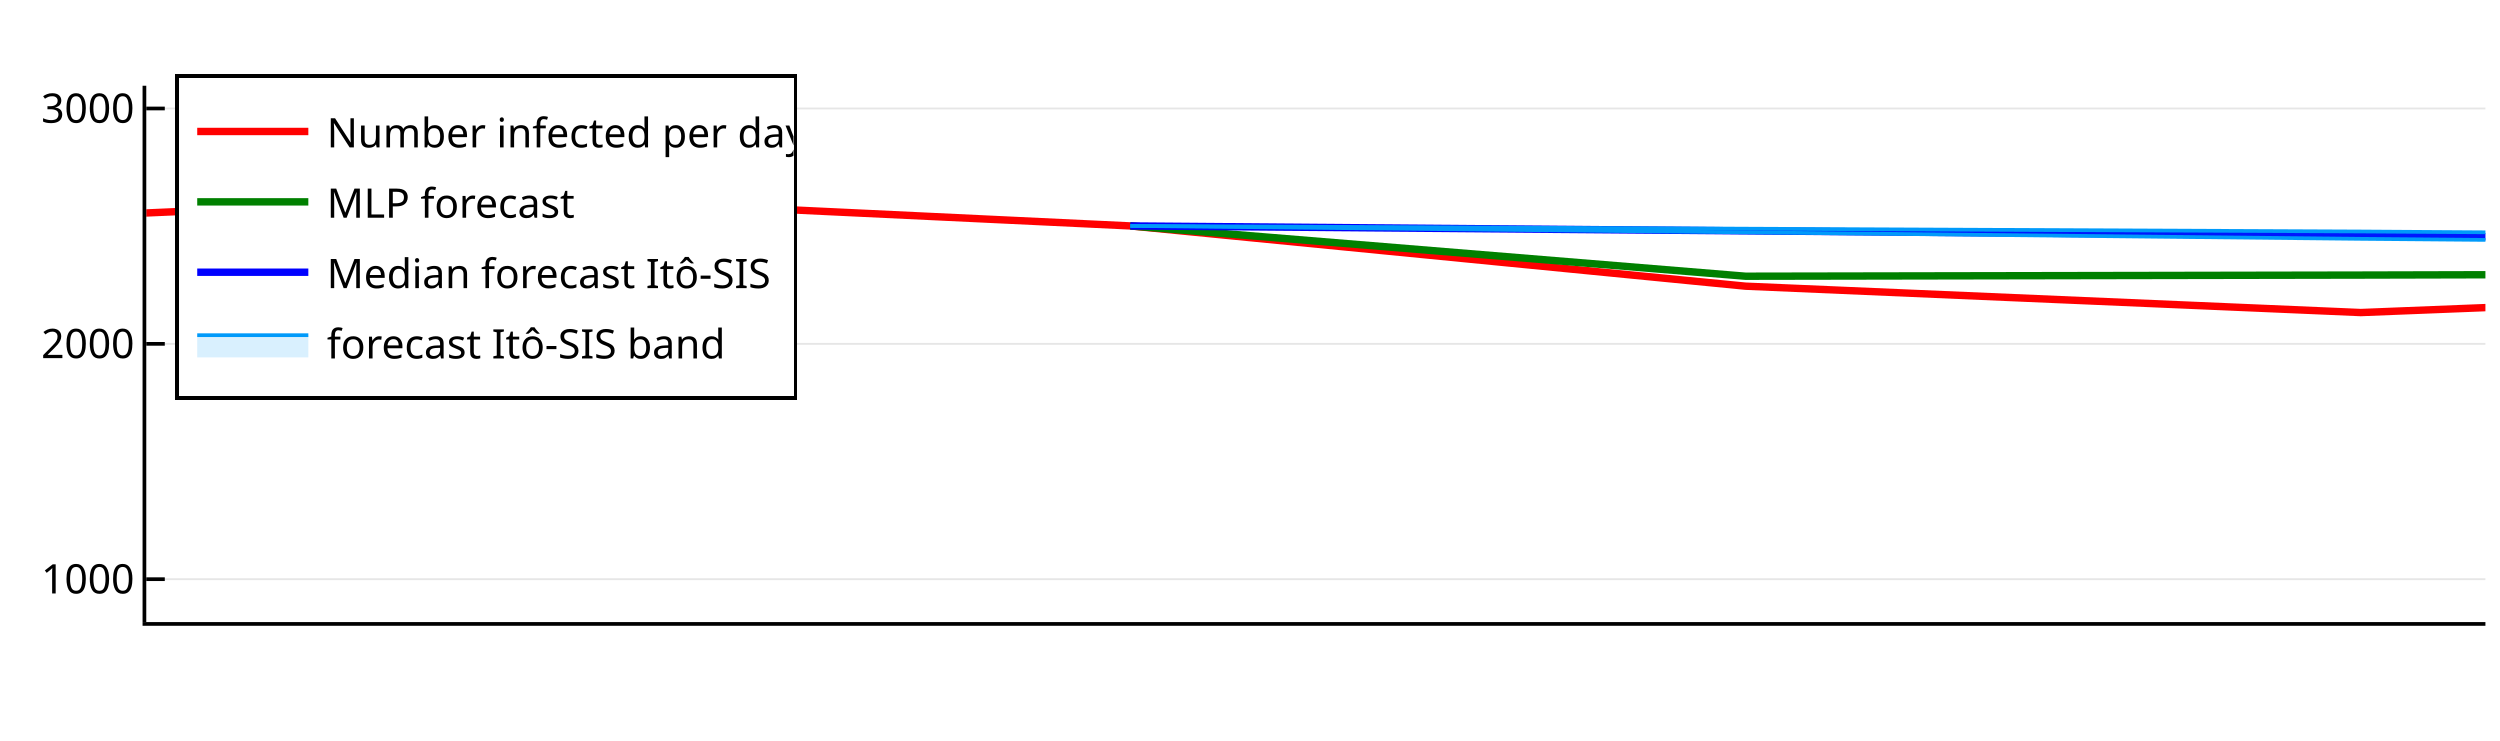
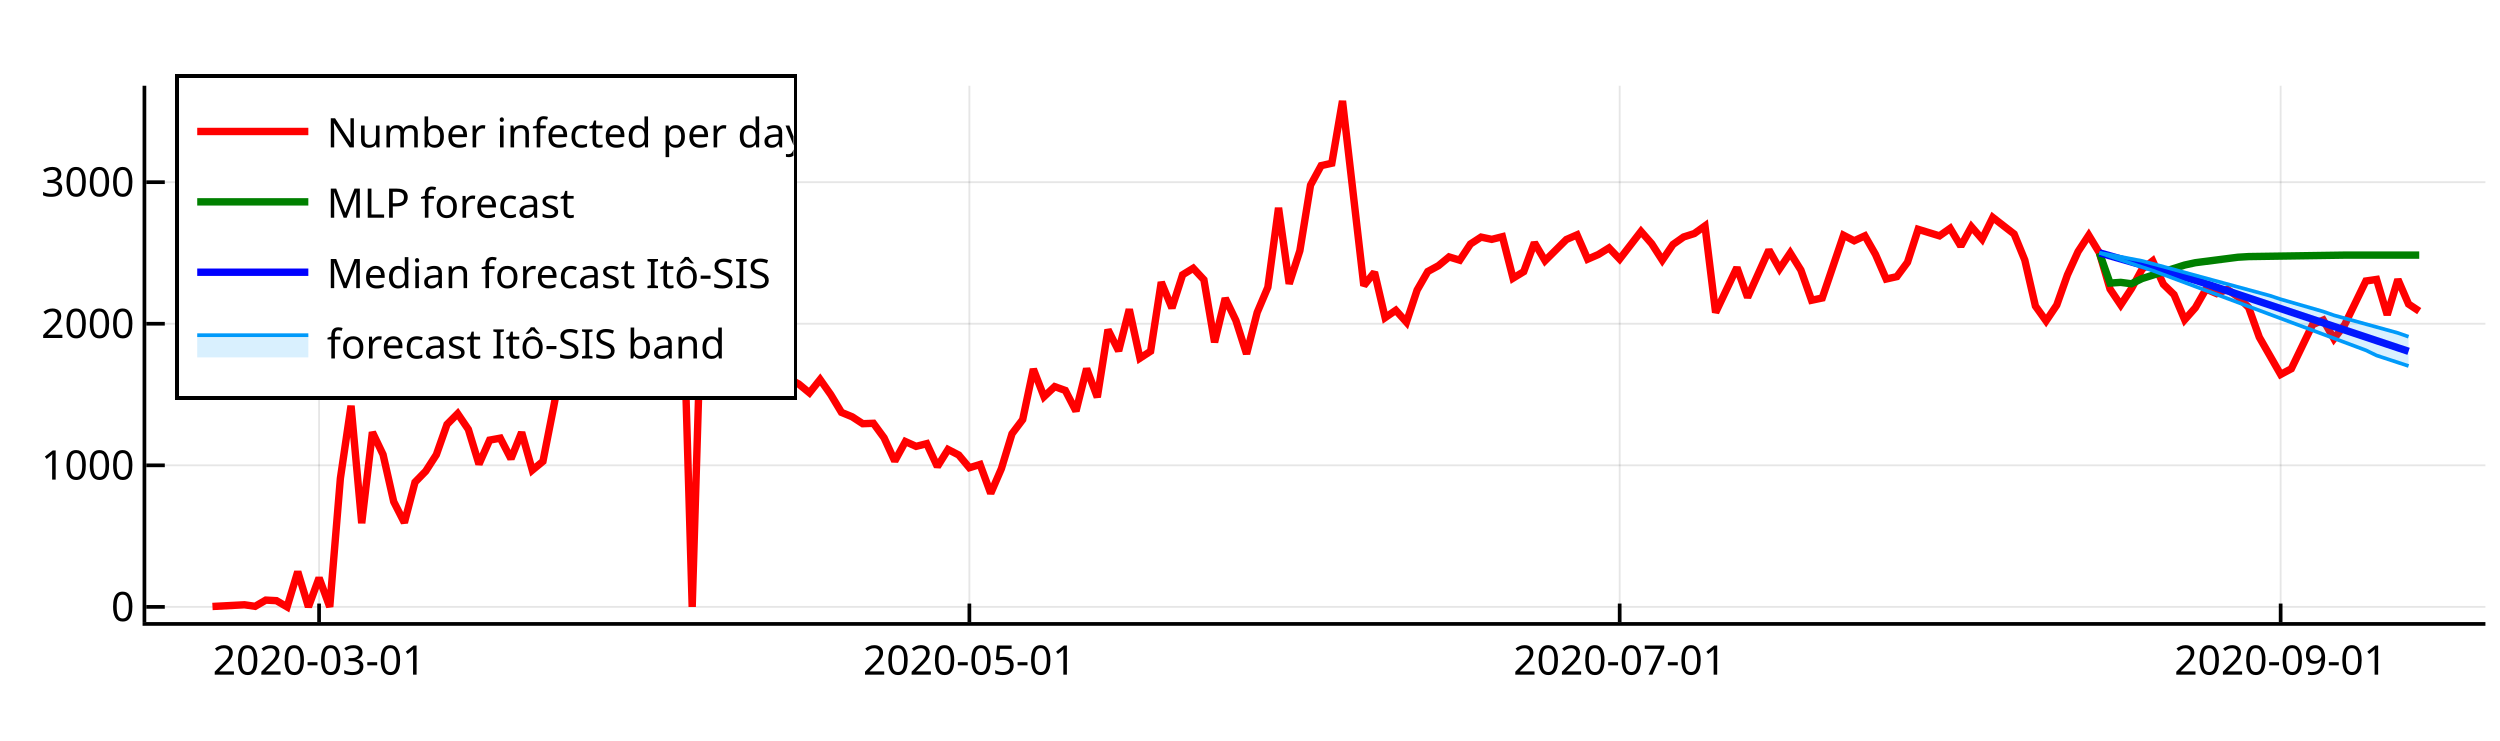
<svg xmlns="http://www.w3.org/2000/svg" class="main-svg" width="675" height="200" style="">
  <rect x="0" y="0" width="675" height="200" style="fill: rgb(255, 255, 255); fill-opacity: 1;" />
-   <defs id="defs-d1c4e1">
+   <defs id="defs-487d1d">
    <g class="clips">
-       <clipPath id="clipd1c4e1xyplot" class="plotclip">
+       <clipPath id="clip487d1dxyplot" class="plotclip">
        <rect width="631.57" height="144.812" />
      </clipPath>
-       <clipPath class="axesclip" id="clipd1c4e1x">
+       <clipPath class="axesclip" id="clip487d1dx">
        <rect x="39.493" y="0" width="631.57" height="200" />
      </clipPath>
-       <clipPath class="axesclip" id="clipd1c4e1y">
+       <clipPath class="axesclip" id="clip487d1dy">
        <rect x="0" y="23.15" width="675" height="144.812" />
      </clipPath>
-       <clipPath class="axesclip" id="clipd1c4e1xy">
+       <clipPath class="axesclip" id="clip487d1dxy">
        <rect x="39.493" y="23.15" width="631.57" height="144.812" />
      </clipPath>
    </g>
    <g class="gradients" />
    <g class="patterns" />
  </defs>
  <g class="bglayer" />
  <g class="layer-below">
    <g class="imagelayer" />
    <g class="shapelayer" />
  </g>
  <g class="cartesianlayer">
    <g class="subplot xy">
      <g class="layer-subplot">
        <g class="shapelayer" />
        <g class="imagelayer" />
      </g>
      <g class="gridlayer">
-         <g class="x" />
+         <g class="x">
+           <path class="xgrid crisp" transform="translate(86.15256,0)" d="M0,23.15v144.812" style="stroke: rgb(0, 0, 0); stroke-opacity: 0.1; stroke-width: 0.5px;" />
+           <path class="xgrid crisp" transform="translate(261.7326,0)" d="M0,23.15v144.812" style="stroke: rgb(0, 0, 0); stroke-opacity: 0.1; stroke-width: 0.5px;" />
+           <path class="xgrid crisp" transform="translate(437.3126,0)" d="M0,23.15v144.812" style="stroke: rgb(0, 0, 0); stroke-opacity: 0.1; stroke-width: 0.5px;" />
+           <path class="xgrid crisp" transform="translate(615.7726,0)" d="M0,23.15v144.812" style="stroke: rgb(0, 0, 0); stroke-opacity: 0.1; stroke-width: 0.5px;" />
+         </g>
        <g class="y">
-           <path class="ygrid crisp" transform="translate(0,156.3796)" d="M39.493,0h631.57" style="stroke: rgb(0, 0, 0); stroke-opacity: 0.1; stroke-width: 0.5px;" />
-           <path class="ygrid crisp" transform="translate(0,92.83961)" d="M39.493,0h631.57" style="stroke: rgb(0, 0, 0); stroke-opacity: 0.1; stroke-width: 0.5px;" />
-           <path class="ygrid crisp" transform="translate(0,29.28961)" d="M39.493,0h631.57" style="stroke: rgb(0, 0, 0); stroke-opacity: 0.1; stroke-width: 0.5px;" />
+           <path class="ygrid crisp" transform="translate(0,163.8596)" d="M39.493,0h631.57" style="stroke: rgb(0, 0, 0); stroke-opacity: 0.1; stroke-width: 0.5px;" />
+           <path class="ygrid crisp" transform="translate(0,125.6396)" d="M39.493,0h631.57" style="stroke: rgb(0, 0, 0); stroke-opacity: 0.1; stroke-width: 0.5px;" />
+           <path class="ygrid crisp" transform="translate(0,87.40961)" d="M39.493,0h631.57" style="stroke: rgb(0, 0, 0); stroke-opacity: 0.1; stroke-width: 0.5px;" />
+           <path class="ygrid crisp" transform="translate(0,49.18961)" d="M39.493,0h631.57" style="stroke: rgb(0, 0, 0); stroke-opacity: 0.1; stroke-width: 0.5px;" />
        </g>
      </g>
      <g class="zerolinelayer" />
      <path class="xlines-below" />
      <path class="ylines-below" />
      <g class="overlines-below" />
      <g class="xaxislayer-below" />
      <g class="yaxislayer-below" />
      <g class="overaxes-below" />
-       <g class="plot" transform="translate(39.49256,23.14961)" clip-path="url(#clipd1c4e1xyplot)">
+       <g class="plot" transform="translate(39.49256,23.14961)" clip-path="url(#clip487d1dxyplot)">
        <g class="scatterlayer mlayer">
-           <g class="trace scatter tracea98d18" style="stroke-miterlimit: 2; opacity: 1;">
-             <g class="fills" />
-             <g class="errorbars" />
-             <g class="lines">
-               <path class="js-line" d="M-12631.409,196.58L-12631.409,49.409L-11859.94,-1.29L-11693.83,-2.37L-11361.62,13.39L-11195.52,52.59L-8039.53,31.88L-7873.43,29.78L-6544.59,41.16L-6378.48,34.1L-4385.23,45.6L-4219.12,59.14L-2225.87,30.23L-2059.76,26.86L-1561.45,31.69L-1395.34,21.97L-897.03,41.09L-730.92,61.74L-564.82,68.42L-398.71,61.3L-232.61,47.76L-66.5,37.28L99.6,29.97L265.7,37.85L431.81,54.12L597.91,61.24L1096.23,41.47L1262.33,51.96L1760.65,62.51L1926.75,54.12L4086.11,70.2L4252.22,60.03L5082.74,60.85L5248.85,64.03" style="vector-effect: non-scaling-stroke; fill: none; stroke: rgb(255, 0, 0); stroke-opacity: 1; stroke-width: 2px; opacity: 1;" />
-             </g>
-             <g class="points" />
-             <g class="text" />
-           </g>
-           <g class="trace scatter trace01b8fd" style="stroke-miterlimit: 2; opacity: 1;">
-             <g class="fills" />
-             <g class="errorbars" />
-             <g class="lines">
-               <path class="js-line" d="M265.7,37.85L431.81,51.43L597.91,51.12L5248.85,38.87" style="vector-effect: non-scaling-stroke; fill: none; stroke: rgb(0, 128, 0); stroke-opacity: 1; stroke-width: 2px; opacity: 1;" />
-             </g>
-             <g class="points" />
-             <g class="text" />
-           </g>
-           <g class="trace scatter trace303dbe" style="stroke-miterlimit: 2; opacity: 1;">
-             <g class="fills" />
-             <g class="errorbars" />
-             <g class="lines">
-               <path class="js-line" d="M265.7,37.85L1428.44,47.22L1594.54,48.69L5082.74,82.07" style="vector-effect: non-scaling-stroke; fill: none; stroke: rgb(0, 0, 255); stroke-opacity: 1; stroke-width: 2px; opacity: 1;" />
-             </g>
-             <g class="points" />
-             <g class="text" />
-           </g>
-           <g class="trace scatter tracef6cd18" style="stroke-miterlimit: 2;">
+           <g class="trace scatter tracede39f9" style="stroke-miterlimit: 2; opacity: 1;">
+             <g class="fills" />
+             <g class="errorbars" />
+             <g class="lines">
+               <path class="js-line" d="M17.87,140.6L26.51,140.14L29.39,140.56L32.27,138.88L35.14,139.03L38.02,140.71L40.9,131.2L43.78,140.71L46.66,132.88L49.54,140.71L52.41,106.01L55.29,86.4L58.17,118.12L61.05,93.54L63.93,99.58L66.81,112.31L69.69,117.97L72.56,107.04L75.44,104.09L78.32,99.62L81.2,91.44L84.08,88.54L86.96,92.78L89.83,102.18L92.71,95.68L95.59,95.15L98.47,100.73L101.35,93.58L104.23,103.79L107.1,101.42L109.98,86.78L115.74,56.39L118.62,49.39L121.5,28.87L124.37,23.13L127.25,29.82L130.13,18.93L133.01,21.8L135.89,26.54L138.77,30.82L141.64,36.93L144.52,42.86L147.4,140.71L150.28,45.8L153.16,53.79L156.04,60.86L158.91,64.38L161.79,78.25L164.67,65.33L167.55,70.49L170.43,77.38L176.18,80.55L179.06,82.92L181.94,79.32L184.82,83.41L187.7,88.19L190.58,89.38L193.45,91.25L196.33,91.14L199.21,95.07L202.09,101.34L204.97,96.07L207.85,97.37L210.72,96.64L213.6,102.83L216.48,98.21L219.36,99.7L222.24,103.14L225.12,102.26L228,110.06L230.87,103.41L233.75,93.96L236.63,90.14L239.51,76.5L242.39,83.95L245.27,81.24L248.14,82.27L251.02,87.85L253.9,76.38L256.78,84.1L259.66,65.87L262.54,71.6L265.41,60.37L268.29,73.55L271.17,71.68L274.05,53.03L276.93,60.02L279.81,51.04L282.68,49.28L285.56,52.38L288.44,69.27L291.32,57.38L294.2,63.38L297.08,72.41L299.95,61.21L302.83,54.4L305.71,32.96L308.59,53.48L311.47,44.54L314.35,26.84L317.22,21.57L320.1,20.92L322.98,4.1L328.74,53.98L331.62,50.35L334.49,62.62L337.37,60.63L340.25,63.84L343.13,55.17L346.01,50.16L348.89,48.59L351.76,46.22L354.64,47.1L357.52,42.74L360.4,40.87L363.28,41.48L366.16,40.76L369.03,51.96L371.91,50.2L374.79,42.36L377.67,47.25L383.43,41.52L386.31,40.26L389.18,46.83L392.06,45.57L394.94,43.78L397.82,46.8L403.58,39.34L406.45,42.63L409.33,47.1L412.21,42.86L415.09,40.83L417.97,39.91L420.85,37.85L423.72,61.24L429.48,49.09L432.36,57.15L438.12,44.35L440.99,49.43L443.87,45.15L446.75,49.78L449.63,57.92L452.51,57.31L458.26,40.37L461.14,41.86L464.02,40.53L466.9,45.57L469.78,52.19L472.66,51.54L475.53,47.67L478.41,38.77L484.17,40.53L487.05,38.5L489.93,43.32L492.8,38.08L495.68,41.41L498.56,35.56L504.32,40.03L507.2,47.06L510.07,59.49L512.95,63.5L515.83,59.22L518.71,51.08L521.59,44.77L524.47,40.37L527.34,45.11L530.22,54.9L533.1,59.18L535.98,54.82L538.86,49.55L541.74,47.29L544.62,53.6L547.49,56.39L550.37,63.19L553.25,59.94L556.13,54.9L559.01,56.12L561.89,54.98L564.76,57L567.64,59.87L570.52,67.9L576.28,77.95L579.16,76.42L584.91,64.49L587.79,63.27L590.67,68.32L593.55,64.57L599.3,52.72L602.18,52.3L605.06,61.86L607.94,52.3L610.82,58.95L613.7,60.86" style="vector-effect: non-scaling-stroke; fill: none; stroke: rgb(255, 0, 0); stroke-opacity: 1; stroke-width: 2px; opacity: 1;" />
+             </g>
+             <g class="points" />
+             <g class="text" />
+           </g>
+           <g class="trace scatter trace0cfa33" style="stroke-miterlimit: 2; opacity: 1;">
+             <g class="fills" />
+             <g class="errorbars" />
+             <g class="lines">
+               <path class="js-line" d="M527.34,45.11L530.22,53.28L533.1,53.09L535.98,53.47L538.86,52.06L550.37,48.41L553.25,47.78L564.76,46.3L567.64,46.13L593.55,45.73L596.43,45.73L613.7,45.73" style="vector-effect: non-scaling-stroke; fill: none; stroke: rgb(0, 128, 0); stroke-opacity: 1; stroke-width: 2px; opacity: 1;" />
+             </g>
+             <g class="points" />
+             <g class="text" />
+           </g>
+           <g class="trace scatter tracee5217d" style="stroke-miterlimit: 2; opacity: 1;">
+             <g class="fills" />
+             <g class="errorbars" />
+             <g class="lines">
+               <path class="js-line" d="M527.34,45.11L553.25,52.53L556.13,53.45L607.94,70.75L610.82,71.71" style="vector-effect: non-scaling-stroke; fill: none; stroke: rgb(0, 0, 255); stroke-opacity: 1; stroke-width: 2px; opacity: 1;" />
+             </g>
+             <g class="points" />
+             <g class="text" />
+           </g>
+           <g class="trace scatter trace830f8a" style="stroke-miterlimit: 2;">
            <g class="fills">
              <g>
-                 <path class="js-fill" d="M265.7,37.85L597.91,41.34L764.02,42.76L5082.74,87.53L5082.74,75.52L764.02,40.45L597.91,39.35L265.7,37.85Z" style="fill: rgb(0, 154, 250); fill-opacity: 0.15; stroke-width: 0;" />
-               </g>
-             </g>
-             <g class="errorbars" />
-             <g class="lines">
-               <path class="js-line" d="M265.7,37.85L597.91,39.35L764.02,40.45L5082.74,75.52" style="vector-effect: non-scaling-stroke; fill: none; stroke: rgb(0, 154, 250); stroke-opacity: 1; stroke-width: 1px; opacity: 1;" />
-             </g>
-             <g class="points" />
-             <g class="text" />
-           </g>
-           <g class="trace scatter traceda7483" style="stroke-miterlimit: 2;">
-             <g class="fills" />
-             <g class="errorbars" />
-             <g class="lines">
-               <path class="js-line" d="M265.7,37.85L597.91,41.34L764.02,42.76L5082.74,87.53" style="vector-effect: non-scaling-stroke; fill: none; stroke: rgb(0, 154, 250); stroke-opacity: 1; stroke-width: 1px; opacity: 1;" />
+                 <path class="js-fill" d="M527.34,45.11L538.86,48.96L541.74,49.91L599.3,71.43L602.18,72.83L610.82,75.67L610.82,67.76L607.94,66.75L590.67,61.98L587.79,60.97L576.28,57.65L573.4,56.69L541.74,48.07L538.86,47.3L527.34,45.11Z" style="fill: rgb(0, 154, 250); fill-opacity: 0.15; stroke-width: 0;" />
+               </g>
+             </g>
+             <g class="errorbars" />
+             <g class="lines">
+               <path class="js-line" d="M527.34,45.11L538.86,47.3L541.74,48.07L573.4,56.69L576.28,57.65L587.79,60.97L590.67,61.98L607.94,66.75L610.82,67.76" style="vector-effect: non-scaling-stroke; fill: none; stroke: rgb(0, 154, 250); stroke-opacity: 1; stroke-width: 1px; opacity: 1;" />
+             </g>
+             <g class="points" />
+             <g class="text" />
+           </g>
+           <g class="trace scatter traceb03d9f" style="stroke-miterlimit: 2;">
+             <g class="fills" />
+             <g class="errorbars" />
+             <g class="lines">
+               <path class="js-line" d="M527.34,45.11L538.86,48.96L541.74,49.91L599.3,71.43L602.18,72.83L610.82,75.67" style="vector-effect: non-scaling-stroke; fill: none; stroke: rgb(0, 154, 250); stroke-opacity: 1; stroke-width: 1px; opacity: 1;" />
            </g>
            <g class="points" />
            <g class="text" />
          </g>
        </g>
      </g>
      <g class="overplot" />
      <path class="xlines-above crisp" d="M38.493,168.462H671.063" style="fill: none; stroke-width: 1px; stroke: rgb(0, 0, 0); stroke-opacity: 1;" />
      <path class="ylines-above crisp" d="M38.993,23.15V167.962" style="fill: none; stroke-width: 1px; stroke: rgb(0, 0, 0); stroke-opacity: 1;" />
      <g class="overlines-above" />
-       <g class="xaxislayer-above" />
+       <g class="xaxislayer-above">
+         <path class="xtick ticks crisp" d="M0,167.962v-5" transform="translate(86.15256,0)" style="stroke: rgb(0, 0, 0); stroke-opacity: 1; stroke-width: 1px;" />
+         <path class="xtick ticks crisp" d="M0,167.962v-5" transform="translate(261.7326,0)" style="stroke: rgb(0, 0, 0); stroke-opacity: 1; stroke-width: 1px;" />
+         <path class="xtick ticks crisp" d="M0,167.962v-5" transform="translate(437.3126,0)" style="stroke: rgb(0, 0, 0); stroke-opacity: 1; stroke-width: 1px;" />
+         <path class="xtick ticks crisp" d="M0,167.962v-5" transform="translate(615.7726,0)" style="stroke: rgb(0, 0, 0); stroke-opacity: 1; stroke-width: 1px;" />
+         <g class="xtick">
+           <text text-anchor="middle" x="0" y="182.162" transform="translate(86.15256,0)" style="font-family: sans-serif; font-size: 11px; fill: rgb(0, 0, 0); fill-opacity: 1; white-space: pre; opacity: 1;">2020-03-01</text>
+         </g>
+         <g class="xtick">
+           <text text-anchor="middle" x="0" y="182.162" style="font-family: sans-serif; font-size: 11px; fill: rgb(0, 0, 0); fill-opacity: 1; white-space: pre; opacity: 1;" transform="translate(261.7326,0)">2020-05-01</text>
+         </g>
+         <g class="xtick">
+           <text text-anchor="middle" x="0" y="182.162" style="font-family: sans-serif; font-size: 11px; fill: rgb(0, 0, 0); fill-opacity: 1; white-space: pre; opacity: 1;" transform="translate(437.3126,0)">2020-07-01</text>
+         </g>
+         <g class="xtick">
+           <text text-anchor="middle" x="0" y="182.162" style="font-family: sans-serif; font-size: 11px; fill: rgb(0, 0, 0); fill-opacity: 1; white-space: pre; opacity: 1;" transform="translate(615.7726,0)">2020-09-01</text>
+         </g>
+       </g>
      <g class="yaxislayer-above">
-         <path class="ytick ticks crisp" d="M39.493,0h5" transform="translate(0,156.3796)" style="stroke: rgb(0, 0, 0); stroke-opacity: 1; stroke-width: 1px;" />
-         <path class="ytick ticks crisp" d="M39.493,0h5" transform="translate(0,92.83961)" style="stroke: rgb(0, 0, 0); stroke-opacity: 1; stroke-width: 1px;" />
-         <path class="ytick ticks crisp" d="M39.493,0h5" transform="translate(0,29.28961)" style="stroke: rgb(0, 0, 0); stroke-opacity: 1; stroke-width: 1px;" />
-         <g class="ytick">
-           <text text-anchor="end" x="36.293" y="3.85" transform="translate(0,156.3796)" style="font-family: sans-serif; font-size: 11px; fill: rgb(0, 0, 0); fill-opacity: 1; white-space: pre; opacity: 1;">1000</text>
-         </g>
-         <g class="ytick">
-           <text text-anchor="end" x="36.293" y="3.85" style="font-family: sans-serif; font-size: 11px; fill: rgb(0, 0, 0); fill-opacity: 1; white-space: pre; opacity: 1;" transform="translate(0,92.83961)">2000</text>
-         </g>
-         <g class="ytick">
-           <text text-anchor="end" x="36.293" y="3.85" style="font-family: sans-serif; font-size: 11px; fill: rgb(0, 0, 0); fill-opacity: 1; white-space: pre; opacity: 1;" transform="translate(0,29.28961)">3000</text>
+         <path class="ytick ticks crisp" d="M39.493,0h5" transform="translate(0,163.8596)" style="stroke: rgb(0, 0, 0); stroke-opacity: 1; stroke-width: 1px;" />
+         <path class="ytick ticks crisp" d="M39.493,0h5" transform="translate(0,125.6396)" style="stroke: rgb(0, 0, 0); stroke-opacity: 1; stroke-width: 1px;" />
+         <path class="ytick ticks crisp" d="M39.493,0h5" transform="translate(0,87.40961)" style="stroke: rgb(0, 0, 0); stroke-opacity: 1; stroke-width: 1px;" />
+         <path class="ytick ticks crisp" d="M39.493,0h5" transform="translate(0,49.18961)" style="stroke: rgb(0, 0, 0); stroke-opacity: 1; stroke-width: 1px;" />
+         <g class="ytick">
+           <text text-anchor="end" x="36.293" y="3.85" transform="translate(0,163.8596)" style="font-family: sans-serif; font-size: 11px; fill: rgb(0, 0, 0); fill-opacity: 1; white-space: pre; opacity: 1;">0</text>
+         </g>
+         <g class="ytick">
+           <text text-anchor="end" x="36.293" y="3.85" style="font-family: sans-serif; font-size: 11px; fill: rgb(0, 0, 0); fill-opacity: 1; white-space: pre; opacity: 1;" transform="translate(0,125.6396)">1000</text>
+         </g>
+         <g class="ytick">
+           <text text-anchor="end" x="36.293" y="3.85" style="font-family: sans-serif; font-size: 11px; fill: rgb(0, 0, 0); fill-opacity: 1; white-space: pre; opacity: 1;" transform="translate(0,87.40961)">2000</text>
+         </g>
+         <g class="ytick">
+           <text text-anchor="end" x="36.293" y="3.85" style="font-family: sans-serif; font-size: 11px; fill: rgb(0, 0, 0); fill-opacity: 1; white-space: pre; opacity: 1;" transform="translate(0,49.18961)">3000</text>
        </g>
      </g>
      <g class="overaxes-above" />
    </g>
  </g>
  <g class="polarlayer" />
  <g class="ternarylayer" />
  <g class="geolayer" />
  <g class="funnelarealayer" />
  <g class="pielayer" />
  <g class="iciclelayer" />
  <g class="treemaplayer" />
  <g class="sunburstlayer" />
  <g class="glimages" />
-   <defs id="topdefs-d1c4e1">
+   <defs id="topdefs-487d1d">
    <g class="clips" />
-     <clipPath id="legendd1c4e1">
+     <clipPath id="legend487d1d">
      <rect width="166" height="86" x="1" y="1" />
    </clipPath>
  </defs>
  <g class="layer-above">
    <g class="imagelayer" />
    <g class="shapelayer" />
  </g>
  <g class="infolayer">
    <g class="legend" pointer-events="all" transform="translate(47.25,20)">
      <rect class="bg" shape-rendering="crispEdges" width="167" height="87" x="0.5" y="0.5" style="stroke: rgb(0, 0, 0); stroke-opacity: 1; fill: rgb(255, 255, 255); fill-opacity: 1; stroke-width: 1px;" />
-       <g class="scrollbox" transform="" clip-path="url(#legendd1c4e1)">
+       <g class="scrollbox" transform="" clip-path="url(#legend487d1d)">
        <g class="groups">
          <g class="traces" transform="translate(1,15.5)" style="opacity: 1;">
            <text class="legendtext" text-anchor="start" x="40" y="4.29" style="font-family: sans-serif; font-size: 11px; fill: rgb(0, 0, 0); fill-opacity: 1; white-space: pre;">Number infected per day</text>
            <g class="layers" style="opacity: 1;">
              <g class="legendfill" />
              <g class="legendlines">
                <path class="js-line" d="M5,0h30" style="fill: none; stroke: rgb(255, 0, 0); stroke-opacity: 1; stroke-width: 2px;" />
              </g>
              <g class="legendsymbols">
                <g class="legendpoints" />
              </g>
            </g>
            <rect class="legendtoggle" x="0" y="-9.5" width="160.785" height="19" style="fill: rgb(0, 0, 0); fill-opacity: 0;" />
          </g>
          <g class="traces" transform="translate(1,34.5)" style="opacity: 1;">
            <text class="legendtext" text-anchor="start" x="40" y="4.29" style="font-family: sans-serif; font-size: 11px; fill: rgb(0, 0, 0); fill-opacity: 1; white-space: pre;">MLP forecast</text>
            <g class="layers" style="opacity: 1;">
              <g class="legendfill" />
              <g class="legendlines">
                <path class="js-line" d="M5,0h30" style="fill: none; stroke: rgb(0, 128, 0); stroke-opacity: 1; stroke-width: 2px;" />
              </g>
              <g class="legendsymbols">
                <g class="legendpoints" />
              </g>
            </g>
            <rect class="legendtoggle" x="0" y="-9.5" width="160.785" height="19" style="fill: rgb(0, 0, 0); fill-opacity: 0;" />
          </g>
          <g class="traces" transform="translate(1,53.5)" style="opacity: 1;">
            <text class="legendtext" text-anchor="start" x="40" y="4.29" style="font-family: sans-serif; font-size: 11px; fill: rgb(0, 0, 0); fill-opacity: 1; white-space: pre;">Median forecast Itô-SIS</text>
            <g class="layers" style="opacity: 1;">
              <g class="legendfill" />
              <g class="legendlines">
                <path class="js-line" d="M5,0h30" style="fill: none; stroke: rgb(0, 0, 255); stroke-opacity: 1; stroke-width: 2px;" />
              </g>
              <g class="legendsymbols">
                <g class="legendpoints" />
              </g>
            </g>
            <rect class="legendtoggle" x="0" y="-9.5" width="160.785" height="19" style="fill: rgb(0, 0, 0); fill-opacity: 0;" />
          </g>
          <g class="traces" transform="translate(1,72.5)" style="opacity: 1;">
            <text class="legendtext" text-anchor="start" x="40" y="4.29" style="font-family: sans-serif; font-size: 11px; fill: rgb(0, 0, 0); fill-opacity: 1; white-space: pre;">forecast Itô-SIS band</text>
            <g class="layers">
              <g class="legendfill">
                <path class="js-fill" d="M5,-2h30v6h-30z" style="stroke-width: 0; fill: rgb(0, 154, 250); fill-opacity: 0.15;" />
              </g>
              <g class="legendlines">
                <path class="js-line" d="M5,-2h30" style="fill: none; stroke: rgb(0, 154, 250); stroke-opacity: 1; stroke-width: 1px;" />
              </g>
              <g class="legendsymbols">
                <g class="legendpoints" />
              </g>
            </g>
            <rect class="legendtoggle" x="0" y="-9.5" width="160.785" height="19" style="fill: rgb(0, 0, 0); fill-opacity: 0;" />
          </g>
        </g>
      </g>
      <rect class="scrollbar" rx="20" ry="3" width="0" height="0" x="0" y="0" style="fill: rgb(128, 139, 164); fill-opacity: 1;" />
    </g>
    <g class="g-gtitle" />
    <g class="g-xtitle" />
    <g class="g-ytitle" />
  </g>
</svg>
